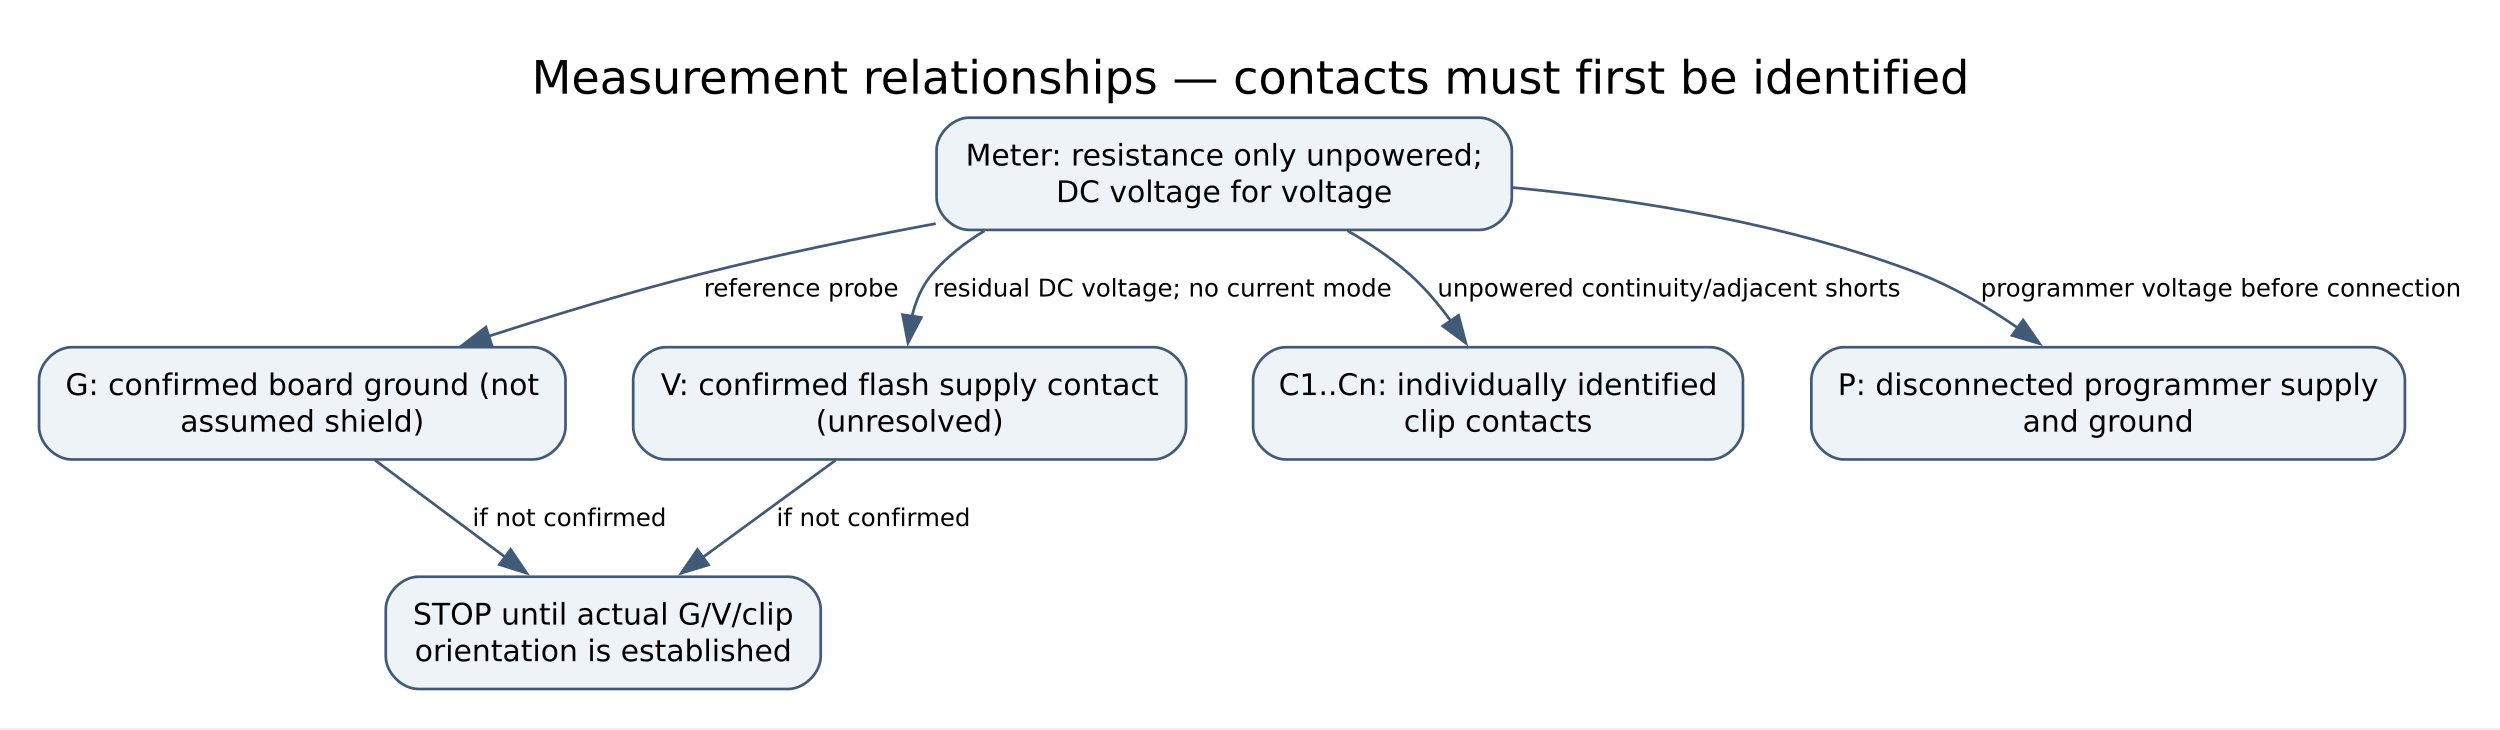
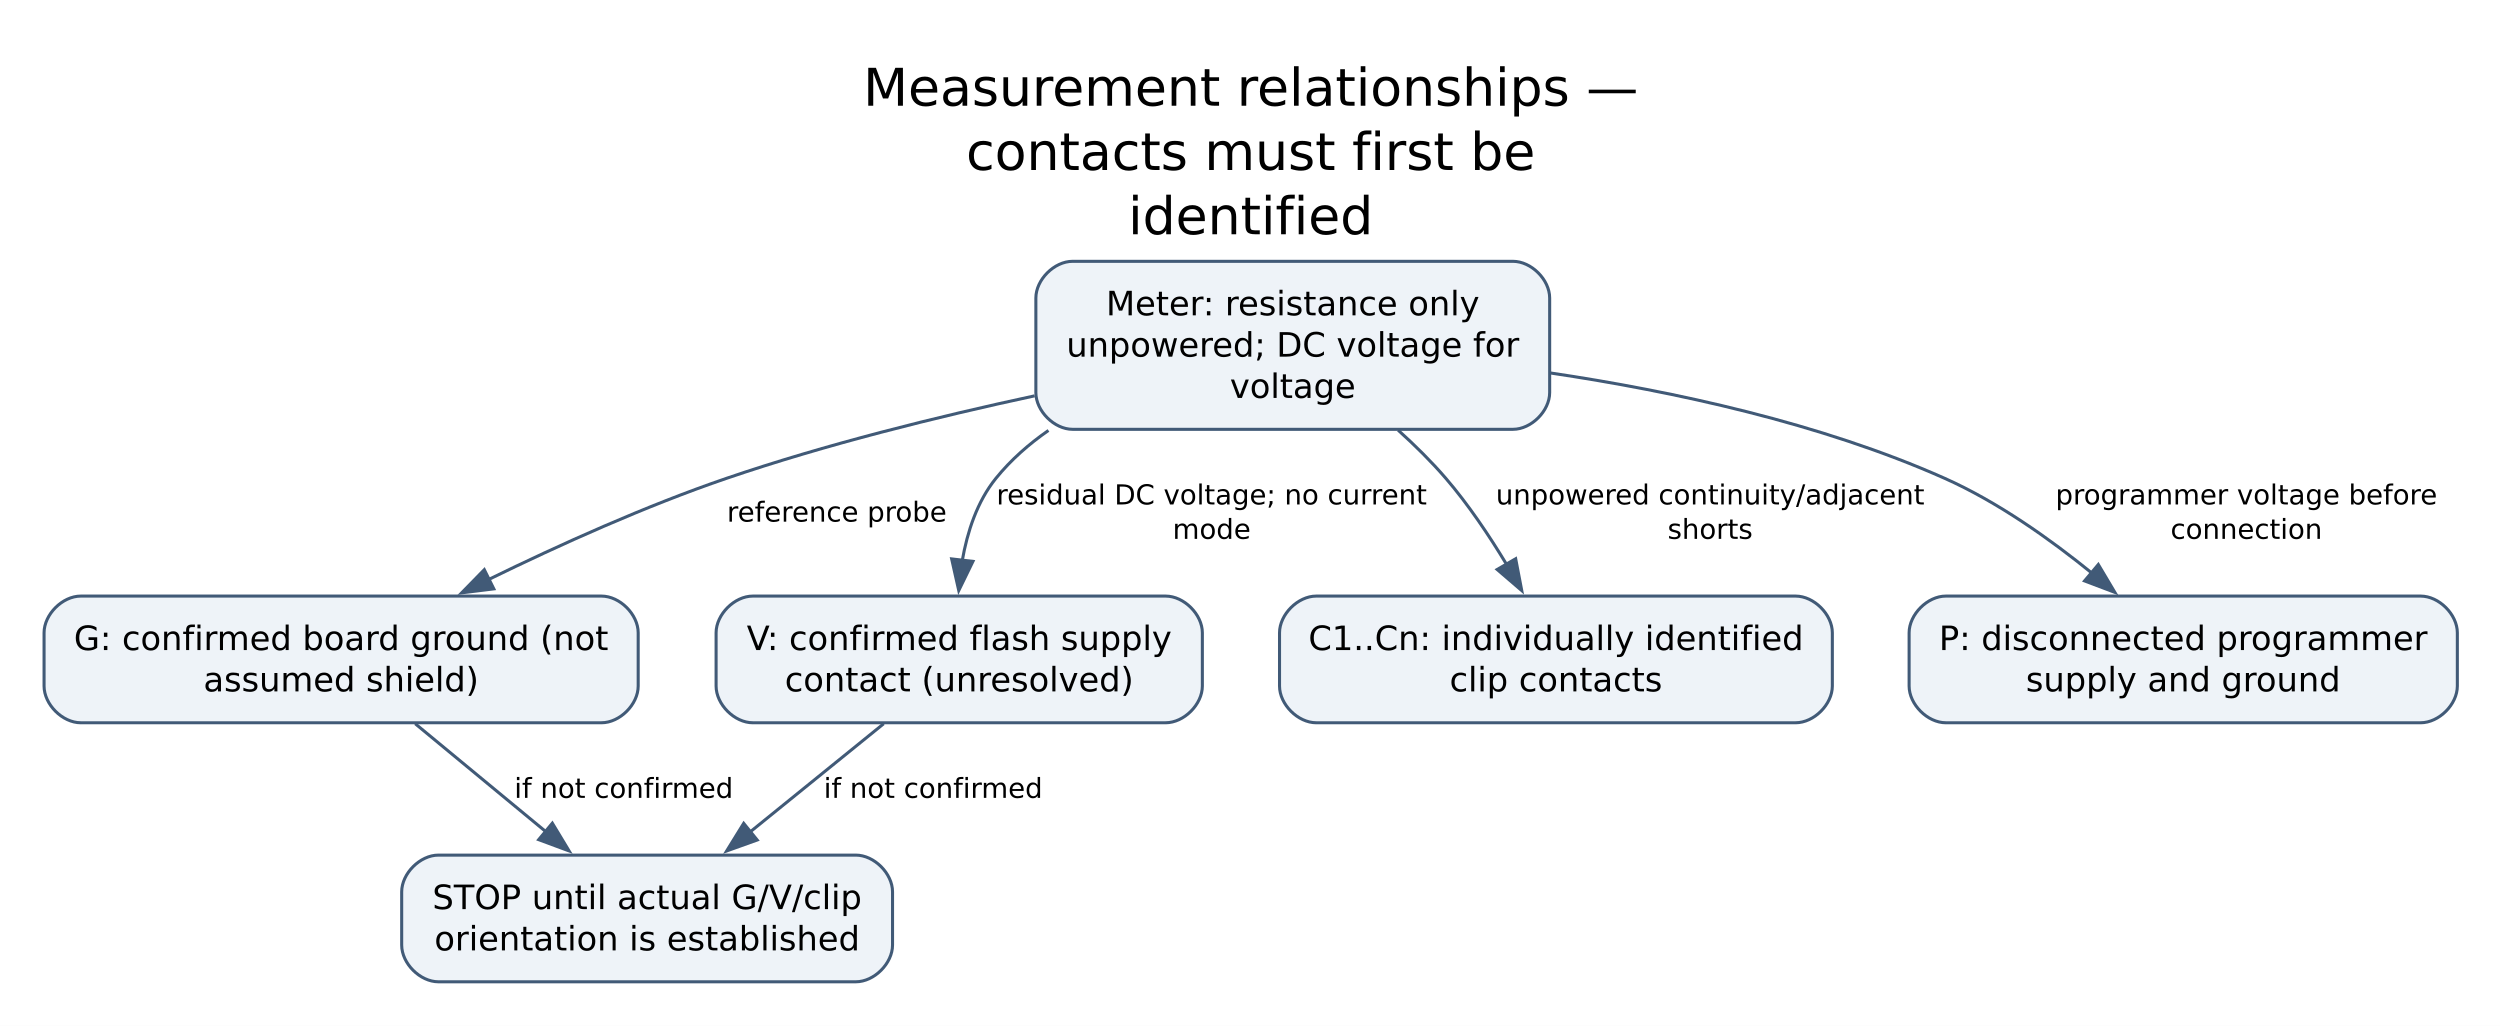
- <svg xmlns="http://www.w3.org/2000/svg" role="img" aria-labelledby="figure-title figure-desc" width="922pt" height="269pt" viewBox="0.00 0.00 922.00 269.00">
-   <g id="graph0" class="graph" transform="scale(1 1) rotate(0) translate(14.4 254.1)">
-     <polygon fill="white" stroke="none" points="-14.4,14.4 -14.4,-254.1 907.96,-254.1 907.96,14.4 -14.4,14.4" />
-     <text xml:space="preserve" text-anchor="middle" x="446.78" y="-219.55" font-family="DejaVu Sans" font-size="17.00">Measurement relationships — contacts must first be identified</text>
+ <svg xmlns="http://www.w3.org/2000/svg" width="817pt" height="335pt" viewBox="0.00 0.00 817.00 335.00" role="img" aria-labelledby="figure-title figure-description">
+   <g id="graph0" class="graph" transform="scale(1 1) rotate(0) translate(14.4 320.85)">
+     <polygon fill="white" stroke="none" points="-14.4,14.4 -14.4,-320.85 803.06,-320.85 803.06,14.4 -14.4,14.4" />
+     <text xml:space="preserve" text-anchor="middle" x="394.33" y="-286.3" font-family="DejaVu Sans" font-size="17.00">Measurement relationships —</text>
+     <text xml:space="preserve" text-anchor="middle" x="394.33" y="-265.3" font-family="DejaVu Sans" font-size="17.00">contacts must first be</text>
+     <text xml:space="preserve" text-anchor="middle" x="394.33" y="-244.3" font-family="DejaVu Sans" font-size="17.00">identified</text>
    <g id="node1" class="node">
      <path fill="#eef3f8" stroke="#415a77" d="M182.16,-126.05C182.16,-126.05 12,-126.05 12,-126.05 6,-126.05 0,-120.05 0,-114.05 0,-114.05 0,-96.65 0,-96.65 0,-90.65 6,-84.65 12,-84.65 12,-84.65 182.16,-84.65 182.16,-84.65 188.16,-84.65 194.16,-90.65 194.16,-96.65 194.16,-96.65 194.16,-114.05 194.16,-114.05 194.16,-120.05 188.16,-126.05 182.16,-126.05" />
      <text xml:space="preserve" text-anchor="middle" x="97.08" y="-108.4" font-family="DejaVu Sans" font-size="11.00">G: confirmed board ground (not</text>
      <text xml:space="preserve" text-anchor="middle" x="97.08" y="-94.9" font-family="DejaVu Sans" font-size="11.00">assumed shield)</text>
    </g>
    <g id="node6" class="node">
-       <path fill="#eef3f8" stroke="#415a77" d="M276.28,-41.4C276.28,-41.4 139.88,-41.4 139.88,-41.4 133.88,-41.4 127.87,-35.4 127.87,-29.4 127.87,-29.4 127.87,-12 127.87,-12 127.87,-6 133.88,0 139.88,0 139.88,0 276.28,0 276.28,0 282.28,0 288.28,-6 288.28,-12 288.28,-12 288.28,-29.4 288.28,-29.4 288.28,-35.4 282.28,-41.4 276.28,-41.4" />
-       <text xml:space="preserve" text-anchor="middle" x="208.08" y="-23.75" font-family="DejaVu Sans" font-size="11.00">STOP until actual G/V/clip</text>
-       <text xml:space="preserve" text-anchor="middle" x="208.08" y="-10.25" font-family="DejaVu Sans" font-size="11.00">orientation is established</text>
+       <path fill="#eef3f8" stroke="#415a77" d="M265.28,-41.4C265.28,-41.4 128.88,-41.4 128.88,-41.4 122.88,-41.4 116.87,-35.4 116.87,-29.4 116.87,-29.4 116.87,-12 116.87,-12 116.87,-6 122.87,0 128.88,0 128.88,0 265.28,0 265.28,0 271.28,0 277.28,-6 277.28,-12 277.28,-12 277.28,-29.4 277.28,-29.4 277.28,-35.4 271.28,-41.4 265.28,-41.4" />
+       <text xml:space="preserve" text-anchor="middle" x="197.08" y="-23.75" font-family="DejaVu Sans" font-size="11.00">STOP until actual G/V/clip</text>
+       <text xml:space="preserve" text-anchor="middle" x="197.08" y="-10.25" font-family="DejaVu Sans" font-size="11.00">orientation is established</text>
    </g>
    <g id="edge5" class="edge">
-       <path fill="none" stroke="#415a77" d="M123.95,-84.34C138.43,-73.56 156.49,-60.11 172.17,-48.44" />
-       <polygon fill="#415a77" stroke="#415a77" points="173.93,-51.49 179.86,-42.71 169.75,-45.88 173.93,-51.49" />
-       <text xml:space="preserve" text-anchor="middle" x="195.6" y="-60.1" font-family="DejaVu Sans" font-size="9.00">if not confirmed</text>
+       <path fill="none" stroke="#415a77" d="M121.29,-84.34C134.09,-73.76 150,-60.61 163.93,-49.1" />
+       <polygon fill="#415a77" stroke="#415a77" points="166.1,-51.84 171.58,-42.77 161.64,-46.45 166.1,-51.84" />
+       <text xml:space="preserve" text-anchor="middle" x="189.44" y="-60.1" font-family="DejaVu Sans" font-size="9.00">if not confirmed</text>
    </g>
    <g id="node2" class="node">
-       <path fill="#eef3f8" stroke="#415a77" d="M411.03,-126.05C411.03,-126.05 231.12,-126.05 231.12,-126.05 225.12,-126.05 219.12,-120.05 219.12,-114.05 219.12,-114.05 219.12,-96.65 219.12,-96.65 219.12,-90.65 225.12,-84.65 231.12,-84.65 231.12,-84.65 411.03,-84.65 411.03,-84.65 417.03,-84.65 423.03,-90.65 423.03,-96.65 423.03,-96.65 423.03,-114.05 423.03,-114.05 423.03,-120.05 417.03,-126.05 411.03,-126.05" />
-       <text xml:space="preserve" text-anchor="middle" x="321.08" y="-108.4" font-family="DejaVu Sans" font-size="11.00">V: confirmed flash supply contact</text>
-       <text xml:space="preserve" text-anchor="middle" x="321.08" y="-94.9" font-family="DejaVu Sans" font-size="11.00">(unresolved)</text>
+       <path fill="#eef3f8" stroke="#415a77" d="M366.53,-126.05C366.53,-126.05 231.62,-126.05 231.62,-126.05 225.62,-126.05 219.62,-120.05 219.62,-114.05 219.62,-114.05 219.62,-96.65 219.62,-96.65 219.62,-90.65 225.62,-84.65 231.62,-84.65 231.62,-84.65 366.53,-84.65 366.53,-84.65 372.53,-84.65 378.53,-90.65 378.53,-96.65 378.53,-96.65 378.53,-114.05 378.53,-114.05 378.53,-120.05 372.53,-126.05 366.53,-126.05" />
+       <text xml:space="preserve" text-anchor="middle" x="299.08" y="-108.4" font-family="DejaVu Sans" font-size="11.00">V: confirmed flash supply</text>
+       <text xml:space="preserve" text-anchor="middle" x="299.08" y="-94.9" font-family="DejaVu Sans" font-size="11.00">contact (unresolved)</text>
    </g>
    <g id="edge6" class="edge">
-       <path fill="none" stroke="#415a77" d="M293.73,-84.34C278.98,-73.56 260.6,-60.11 244.64,-48.44" />
-       <polygon fill="#415a77" stroke="#415a77" points="246.93,-45.78 236.8,-42.7 242.8,-51.43 246.93,-45.78" />
-       <text xml:space="preserve" text-anchor="middle" x="307.72" y="-60.1" font-family="DejaVu Sans" font-size="9.00">if not confirmed</text>
+       <path fill="none" stroke="#415a77" d="M274.39,-84.34C261.21,-73.66 244.79,-60.36 230.49,-48.77" />
+       <polygon fill="#415a77" stroke="#415a77" points="233.05,-46.34 223.07,-42.76 228.64,-51.78 233.05,-46.34" />
+       <text xml:space="preserve" text-anchor="middle" x="290.56" y="-60.1" font-family="DejaVu Sans" font-size="9.00">if not confirmed</text>
    </g>
    <g id="node3" class="node">
-       <path fill="#eef3f8" stroke="#415a77" d="M616.41,-126.05C616.41,-126.05 459.75,-126.05 459.75,-126.05 453.75,-126.05 447.75,-120.05 447.75,-114.05 447.75,-114.05 447.75,-96.65 447.75,-96.65 447.75,-90.65 453.75,-84.65 459.75,-84.65 459.75,-84.65 616.41,-84.65 616.41,-84.65 622.41,-84.65 628.41,-90.65 628.41,-96.65 628.41,-96.65 628.41,-114.05 628.41,-114.05 628.41,-120.05 622.41,-126.05 616.41,-126.05" />
-       <text xml:space="preserve" text-anchor="middle" x="538.08" y="-108.4" font-family="DejaVu Sans" font-size="11.00">C1..Cn: individually identified</text>
-       <text xml:space="preserve" text-anchor="middle" x="538.08" y="-94.9" font-family="DejaVu Sans" font-size="11.00">clip contacts</text>
+       <path fill="#eef3f8" stroke="#415a77" d="M572.41,-126.05C572.41,-126.05 415.75,-126.05 415.75,-126.05 409.75,-126.05 403.75,-120.05 403.75,-114.05 403.75,-114.05 403.75,-96.65 403.75,-96.65 403.75,-90.65 409.75,-84.65 415.75,-84.65 415.75,-84.65 572.41,-84.65 572.41,-84.65 578.41,-84.65 584.41,-90.65 584.41,-96.65 584.41,-96.65 584.41,-114.05 584.41,-114.05 584.41,-120.05 578.41,-126.05 572.41,-126.05" />
+       <text xml:space="preserve" text-anchor="middle" x="494.08" y="-108.4" font-family="DejaVu Sans" font-size="11.00">C1..Cn: individually identified</text>
+       <text xml:space="preserve" text-anchor="middle" x="494.08" y="-94.9" font-family="DejaVu Sans" font-size="11.00">clip contacts</text>
    </g>
    <g id="node4" class="node">
-       <path fill="#eef3f8" stroke="#415a77" d="M860.53,-126.05C860.53,-126.05 665.62,-126.05 665.62,-126.05 659.62,-126.05 653.62,-120.05 653.62,-114.05 653.62,-114.05 653.62,-96.65 653.62,-96.65 653.62,-90.65 659.62,-84.65 665.62,-84.65 665.62,-84.65 860.53,-84.65 860.53,-84.65 866.53,-84.65 872.53,-90.65 872.53,-96.65 872.53,-96.65 872.53,-114.05 872.53,-114.05 872.53,-120.05 866.53,-126.05 860.53,-126.05" />
-       <text xml:space="preserve" text-anchor="middle" x="763.08" y="-108.4" font-family="DejaVu Sans" font-size="11.00">P: disconnected programmer supply</text>
-       <text xml:space="preserve" text-anchor="middle" x="763.08" y="-94.9" font-family="DejaVu Sans" font-size="11.00">and ground</text>
+       <path fill="#eef3f8" stroke="#415a77" d="M776.66,-126.05C776.66,-126.05 621.5,-126.05 621.5,-126.05 615.5,-126.05 609.5,-120.05 609.5,-114.05 609.5,-114.05 609.5,-96.65 609.5,-96.65 609.5,-90.65 615.5,-84.65 621.5,-84.65 621.5,-84.65 776.66,-84.65 776.66,-84.65 782.66,-84.65 788.66,-90.65 788.66,-96.65 788.66,-96.65 788.66,-114.05 788.66,-114.05 788.66,-120.05 782.66,-126.05 776.66,-126.05" />
+       <text xml:space="preserve" text-anchor="middle" x="699.08" y="-108.4" font-family="DejaVu Sans" font-size="11.00">P: disconnected programmer</text>
+       <text xml:space="preserve" text-anchor="middle" x="699.08" y="-94.9" font-family="DejaVu Sans" font-size="11.00">supply and ground</text>
    </g>
    <g id="node5" class="node">
-       <path fill="#eef3f8" stroke="#415a77" d="M531.16,-210.7C531.16,-210.7 343,-210.7 343,-210.7 337,-210.7 331,-204.7 331,-198.7 331,-198.7 331,-181.3 331,-181.3 331,-175.3 337,-169.3 343,-169.3 343,-169.3 531.16,-169.3 531.16,-169.3 537.16,-169.3 543.16,-175.3 543.16,-181.3 543.16,-181.3 543.16,-198.7 543.16,-198.7 543.16,-204.7 537.16,-210.7 531.16,-210.7" />
-       <text xml:space="preserve" text-anchor="middle" x="437.08" y="-193.05" font-family="DejaVu Sans" font-size="11.00">Meter: resistance only unpowered;</text>
-       <text xml:space="preserve" text-anchor="middle" x="437.08" y="-179.55" font-family="DejaVu Sans" font-size="11.00">DC voltage for voltage</text>
+       <path fill="#eef3f8" stroke="#415a77" d="M480.03,-235.45C480.03,-235.45 336.12,-235.45 336.12,-235.45 330.12,-235.45 324.12,-229.45 324.12,-223.45 324.12,-223.45 324.12,-192.55 324.12,-192.55 324.12,-186.55 330.12,-180.55 336.12,-180.55 336.12,-180.55 480.03,-180.55 480.03,-180.55 486.03,-180.55 492.03,-186.55 492.03,-192.55 492.03,-192.55 492.03,-223.45 492.03,-223.45 492.03,-229.45 486.03,-235.45 480.03,-235.45" />
+       <text xml:space="preserve" text-anchor="middle" x="408.08" y="-217.8" font-family="DejaVu Sans" font-size="11.00">Meter: resistance only</text>
+       <text xml:space="preserve" text-anchor="middle" x="408.08" y="-204.3" font-family="DejaVu Sans" font-size="11.00">unpowered; DC voltage for</text>
+       <text xml:space="preserve" text-anchor="middle" x="408.08" y="-190.8" font-family="DejaVu Sans" font-size="11.00">voltage</text>
    </g>
    <g id="edge1" class="edge">
-       <path fill="none" stroke="#415a77" d="M330.69,-171.64C302.69,-166.41 272.62,-160.2 245.08,-153.3 218.89,-146.74 190.53,-138.12 165.71,-130.06" />
-       <polygon fill="#415a77" stroke="#415a77" points="166.98,-126.8 156.39,-127 164.8,-133.45 166.98,-126.8" />
-       <text xml:space="preserve" text-anchor="middle" x="281.08" y="-144.75" font-family="DejaVu Sans" font-size="9.00">reference probe</text>
+       <path fill="none" stroke="#415a77" d="M323.71,-191.49C291.77,-184.62 255.36,-175.57 223.08,-164.55 196.68,-155.53 168.39,-142.77 145.32,-131.49" />
+       <polygon fill="#415a77" stroke="#415a77" points="146.98,-128.41 136.47,-127.11 143.87,-134.68 146.98,-128.41" />
+       <text xml:space="preserve" text-anchor="middle" x="259.08" y="-150.38" font-family="DejaVu Sans" font-size="9.00">reference probe</text>
    </g>
    <g id="edge2" class="edge">
-       <path fill="none" stroke="#415a77" d="M348.66,-168.95C341.52,-164.69 334.99,-159.54 329.58,-153.3 325.68,-148.8 323.3,-143.13 321.89,-137.29" />
-       <polygon fill="#415a77" stroke="#415a77" points="325.39,-137.01 320.46,-127.63 318.46,-138.04 325.39,-137.01" />
-       <text xml:space="preserve" text-anchor="middle" x="414.33" y="-144.75" font-family="DejaVu Sans" font-size="9.00">residual DC voltage; no current mode</text>
+       <path fill="none" stroke="#415a77" d="M328.24,-180.18C321.82,-175.72 315.94,-170.55 311.08,-164.55 304.94,-156.97 301.7,-147.05 300.05,-137.55" />
+       <polygon fill="#415a77" stroke="#415a77" points="303.56,-137.39 298.92,-127.86 296.6,-138.2 303.56,-137.39" />
+       <text xml:space="preserve" text-anchor="middle" x="381.58" y="-156" font-family="DejaVu Sans" font-size="9.00">residual DC voltage; no current</text>
+       <text xml:space="preserve" text-anchor="middle" x="381.58" y="-144.75" font-family="DejaVu Sans" font-size="9.00">mode</text>
    </g>
    <g id="edge3" class="edge">
-       <path fill="none" stroke="#415a77" d="M482.57,-169C490.51,-164.45 498.37,-159.2 505.08,-153.3 510.91,-148.18 516.25,-141.82 520.86,-135.46" />
-       <polygon fill="#415a77" stroke="#415a77" points="523.52,-137.77 526.21,-127.53 517.72,-133.86 523.52,-137.77" />
-       <text xml:space="preserve" text-anchor="middle" x="601.11" y="-144.75" font-family="DejaVu Sans" font-size="9.00">unpowered continuity/adjacent shorts</text>
+       <path fill="none" stroke="#415a77" d="M442.51,-180.27C448,-175.32 453.4,-169.99 458.08,-164.55 465.42,-156.02 472.26,-145.83 477.96,-136.38" />
+       <polygon fill="#415a77" stroke="#415a77" points="480.92,-138.25 482.91,-127.84 474.87,-134.74 480.92,-138.25" />
+       <text xml:space="preserve" text-anchor="middle" x="544.48" y="-156" font-family="DejaVu Sans" font-size="9.00">unpowered continuity/adjacent</text>
+       <text xml:space="preserve" text-anchor="middle" x="544.48" y="-144.75" font-family="DejaVu Sans" font-size="9.00">shorts</text>
    </g>
    <g id="edge4" class="edge">
-       <path fill="none" stroke="#415a77" d="M543.44,-184.93C590.52,-180.42 645.81,-171.35 693.08,-153.3 705.87,-148.42 718.67,-140.83 729.75,-133.17" />
-       <polygon fill="#415a77" stroke="#415a77" points="731.73,-136.06 737.79,-127.37 727.63,-130.38 731.73,-136.06" />
-       <text xml:space="preserve" text-anchor="middle" x="804.68" y="-144.75" font-family="DejaVu Sans" font-size="9.00">programmer voltage before connection</text>
+       <path fill="none" stroke="#415a77" d="M492.37,-198.95C532.62,-192.95 580.69,-182.53 621.08,-164.55 638.43,-156.83 655.57,-144.67 669.36,-133.46" />
+       <polygon fill="#415a77" stroke="#415a77" points="671.33,-136.37 676.74,-127.26 666.83,-131.01 671.33,-136.37" />
+       <text xml:space="preserve" text-anchor="middle" x="719.72" y="-156" font-family="DejaVu Sans" font-size="9.00">programmer voltage before</text>
+       <text xml:space="preserve" text-anchor="middle" x="719.72" y="-144.75" font-family="DejaVu Sans" font-size="9.00">connection</text>
    </g>
  </g>
</svg>
